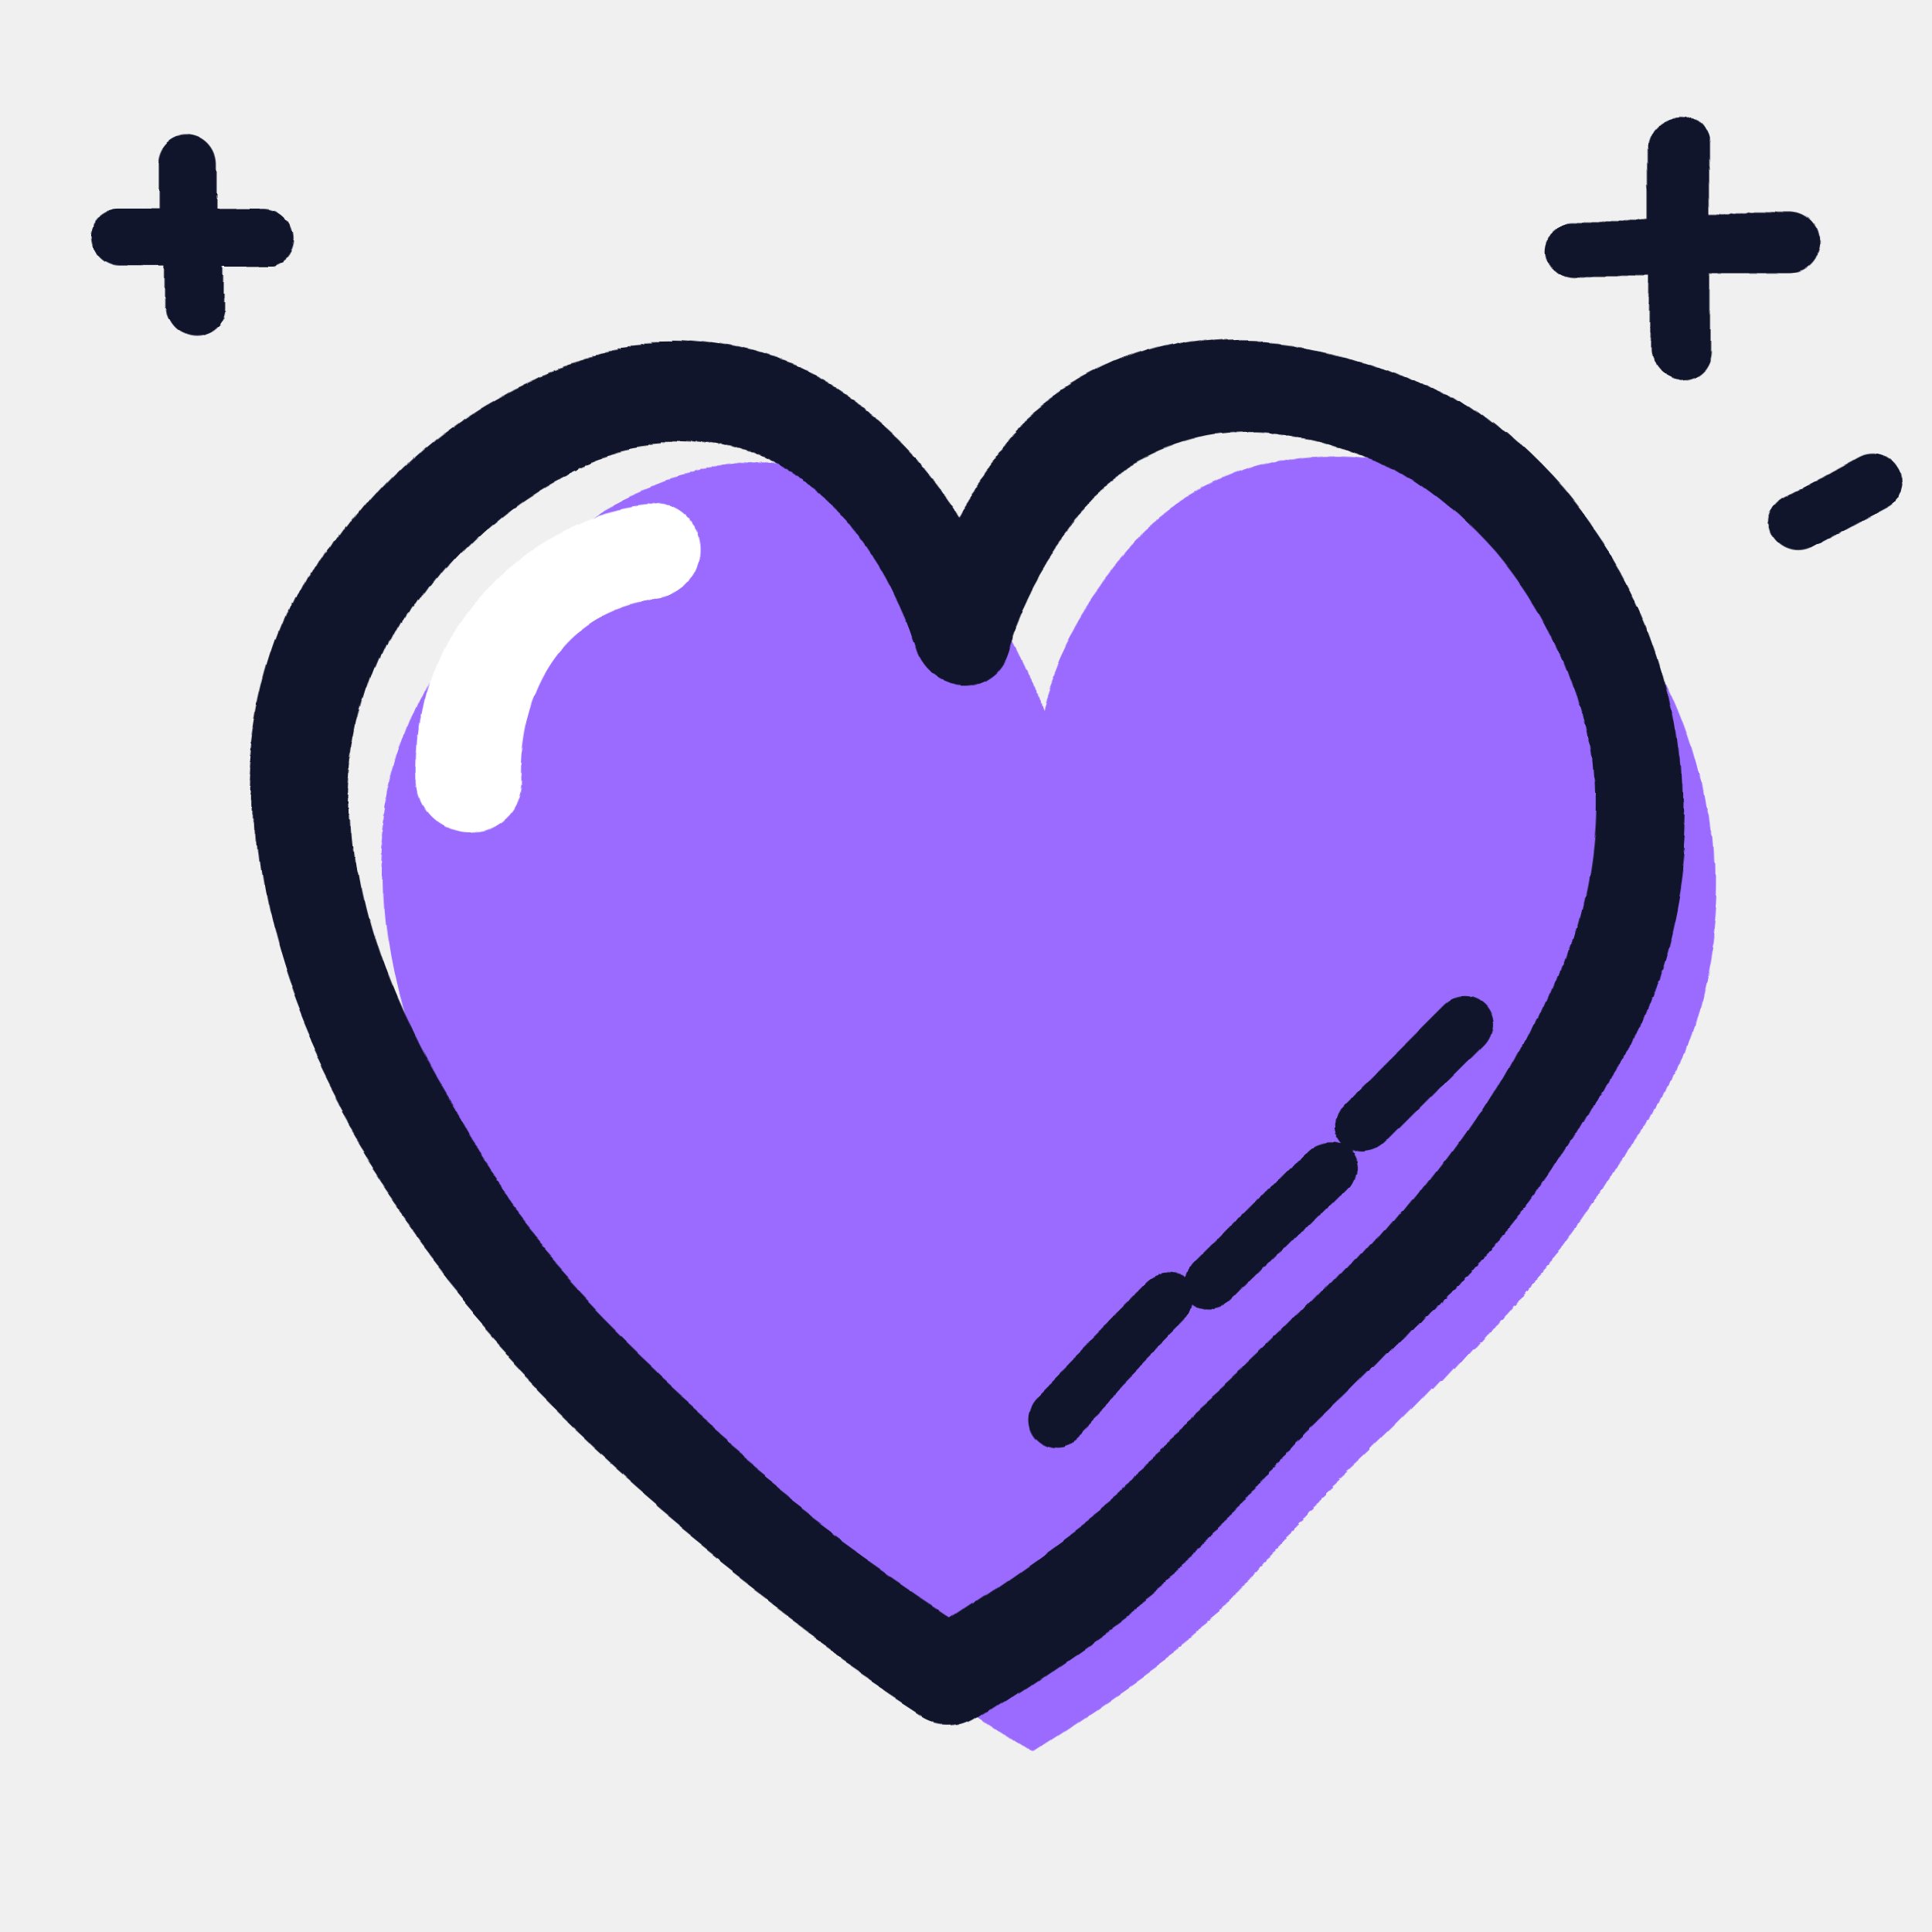
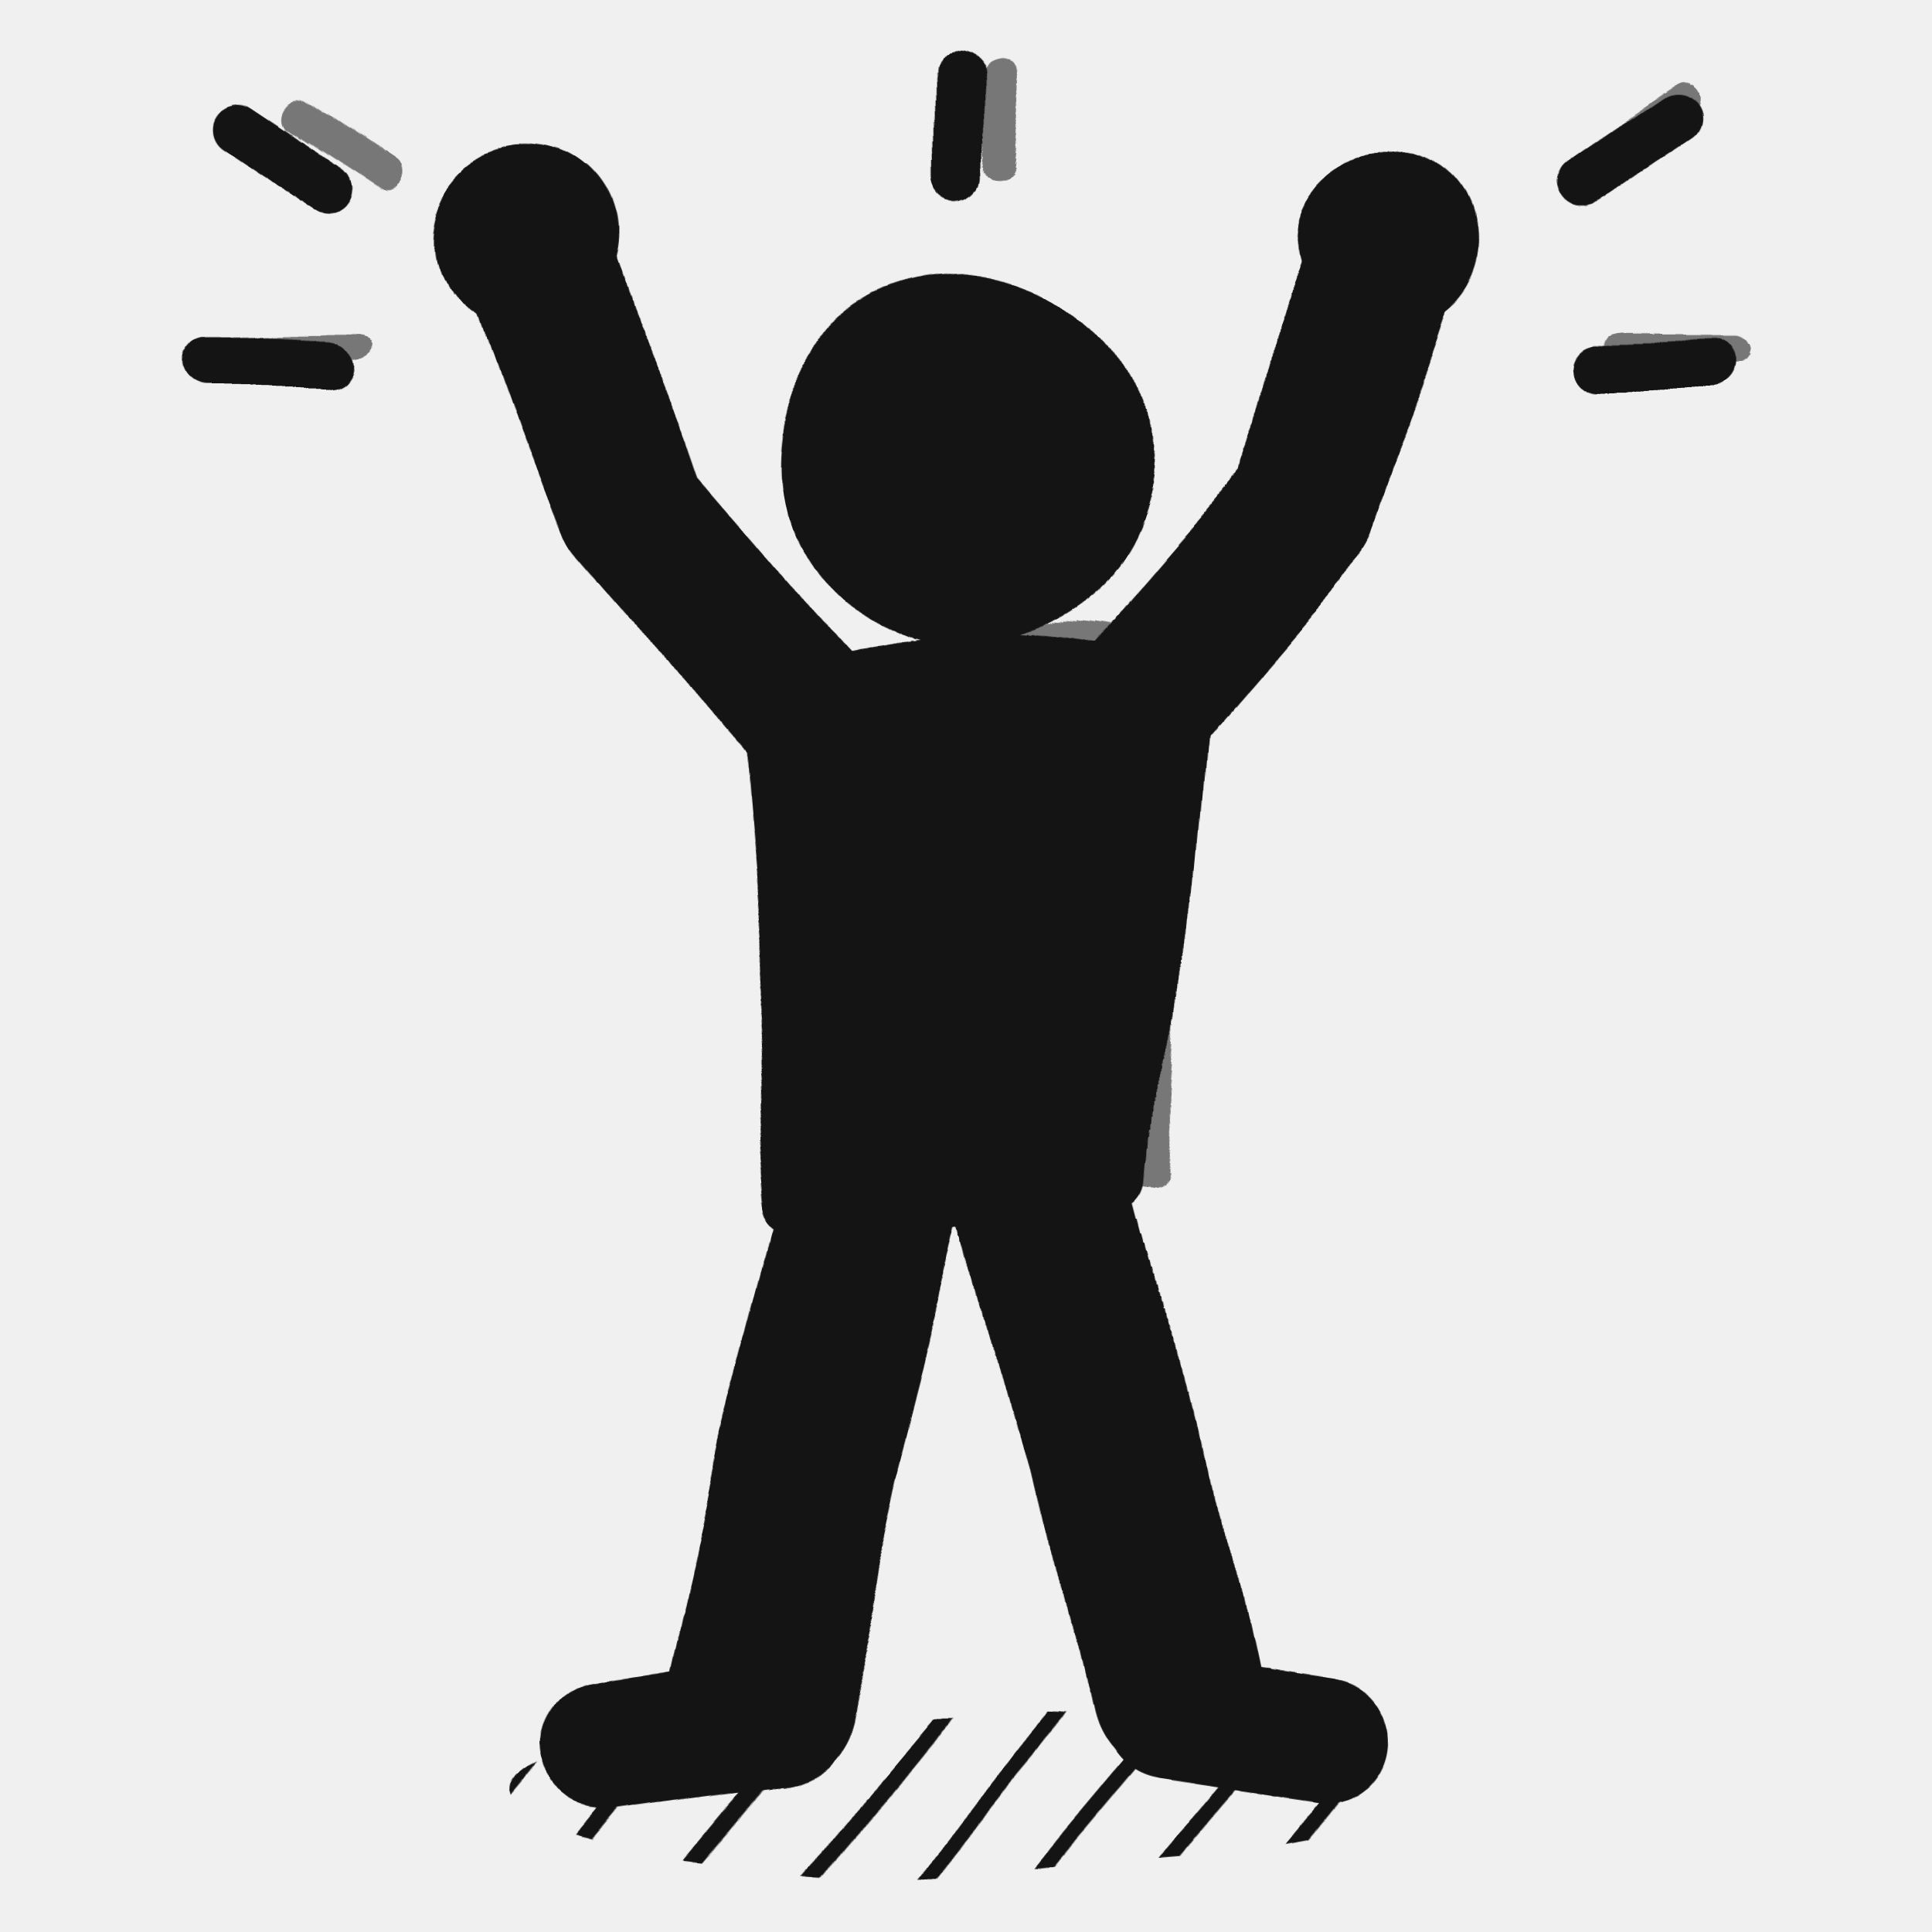
<svg xmlns="http://www.w3.org/2000/svg" viewBox="0 0 64 64" width="64" height="64">
  <defs>
-     <filter id="r" x="-10%" y="-10%" width="120%" height="120%">
-       <feTurbulence type="fractalNoise" baseFrequency=".05" numOctaves="2" seed="5" result="n" />
-       <feDisplacementMap in="SourceGraphic" in2="n" scale="2.4" xChannelSelector="R" yChannelSelector="G" />
+     <style>.p2 *{fill:none !important;stroke-width:1px !important}</style>
+     <pattern id="h" width="3" height="3" patternUnits="userSpaceOnUse" patternTransform="rotate(40)">
+       <line x1="0" y1="0" x2="0" y2="3" stroke="#141414" stroke-width="1" />
+     </pattern>
+     <pattern id="x" width="2.8" height="2.8" patternUnits="userSpaceOnUse" patternTransform="rotate(40)">
+       <path d="M0 0 V2.8 M0 0 H2.8" stroke="#141414" stroke-width="0.95" />
+     </pattern>
+     <filter id="a" x="-10%" y="-10%" width="120%" height="120%">
+       <feTurbulence type="fractalNoise" baseFrequency=".06" numOctaves="2" seed="5" result="n" />
+       <feDisplacementMap in="SourceGraphic" in2="n" scale="1.8" xChannelSelector="R" yChannelSelector="G" />
+     </filter>
+     <filter id="b" x="-10%" y="-10%" width="120%" height="120%">
+       <feTurbulence type="fractalNoise" baseFrequency=".08" numOctaves="2" seed="25" result="n" />
+       <feDisplacementMap in="SourceGraphic" in2="n" scale="2.6" xChannelSelector="R" yChannelSelector="G" />
    </filter>
  </defs>
-   <g filter="url(#r)" stroke-linecap="round" stroke-linejoin="round">
-     <path transform="translate(2.6 2.4)" d="M32 55 C11 41.5 5.5 27 13.5 17.5 C20.5 9.6 29.6 12.6 32 20.8 C34.4 12.6 43.5 9.6 50.5 17.5 C58.5 27 53 41.5 32 55 Z" fill="#9b6bff" />
-     <path fill="none" stroke="#11152b" stroke-width="3.2" d="M32 55 C11 41.5 5.5 27 13.5 17.5 C20.5 9.6 29.6 12.6 32 20.8 C34.4 12.6 43.5 9.6 50.5 17.5 C58.5 27 53 41.5 32 55 Z" />
-     <path fill="none" stroke="#fff" stroke-width="3.4" d="M15.5 26 C15.4 21.6 18 18.6 21.6 18.2" />
-     <path fill="none" stroke="#11152b" stroke-width="2" d="M35.5 46.5 l3.4 -3.4 M40.5 42.5 l3.4 -3.4 M45 37.5 l3.2 -3.2" />
-     <path fill="none" stroke="#11152b" stroke-width="2" d="M56 4.5 v7 M52.5 8 h7 M7 5 v5 M4.5 7.5 h5" />
-     <path fill="none" stroke="#11152b" stroke-width="2" d="M59.5 17 l2.6 -1.4" />
+   <g stroke-linecap="round" stroke-linejoin="round">
+     <g filter="url(#a)">
+       <ellipse cx="32" cy="59.6" rx="15" ry="2.6" fill="url(#h)" />
+       <circle cx="32" cy="15.2" r="6" fill="#141414" />
+       <path d="M25.2 23.4 C28 21.4 36 21.4 38.8 23.4 L37.4 39.5 L26.6 39.5 Z" fill="#141414" stroke="#141414" stroke-width="2" />
+       <path fill="none" stroke="#141414" stroke-width="5" d="M27.4 24.4 L21 17 L18.2 9 M36.6 24.4 L43 17 L45.8 9" />
+       <circle cx="17.8" cy="7.8" r="3" fill="#141414" />
+       <circle cx="46.2" cy="7.8" r="3" fill="#141414" />
+       <path fill="none" stroke="#141414" stroke-width="5.8" d="M29.6 38 L27 48 L25.2 56.4 M34.4 38 L37 48 L38.8 56.4" />
+       <path fill="none" stroke="#141414" stroke-width="4.2" d="M25.6 57.2 L20.2 58 M38.4 57.2 L43.8 58" />
+       <path fill="none" stroke="#141414" stroke-width="1.6" d="M11.5 6 L8.5 4 M11 12 L7 12 M52.5 6 L55.5 4 M53 12 L57 12 M32 6 L32 2.6" />
+     </g>
+     <g class="p2" filter="url(#b)" opacity=".55" transform="translate(.7 -.6)">
+       <ellipse cx="32" cy="59.6" rx="15" ry="2.6" fill="url(#h)" />
+       <circle cx="32" cy="15.2" r="6" fill="#141414" />
+       <path d="M25.2 23.4 C28 21.4 36 21.4 38.8 23.4 L37.4 39.5 L26.6 39.5 Z" fill="#141414" stroke="#141414" stroke-width="2" />
+       <path fill="none" stroke="#141414" stroke-width="5" d="M27.4 24.4 L21 17 L18.2 9 M36.6 24.4 L43 17 L45.8 9" />
+       <circle cx="17.8" cy="7.8" r="3" fill="#141414" />
+       <circle cx="46.2" cy="7.8" r="3" fill="#141414" />
+       <path fill="none" stroke="#141414" stroke-width="5.8" d="M29.6 38 L27 48 L25.2 56.4 M34.4 38 L37 48 L38.8 56.4" />
+       <path fill="none" stroke="#141414" stroke-width="4.2" d="M25.6 57.2 L20.2 58 M38.4 57.2 L43.8 58" />
+       <path fill="none" stroke="#141414" stroke-width="1.6" d="M11.5 6 L8.5 4 M11 12 L7 12 M52.5 6 L55.5 4 M53 12 L57 12 M32 6 L32 2.6" />
+     </g>
  </g>
</svg>
